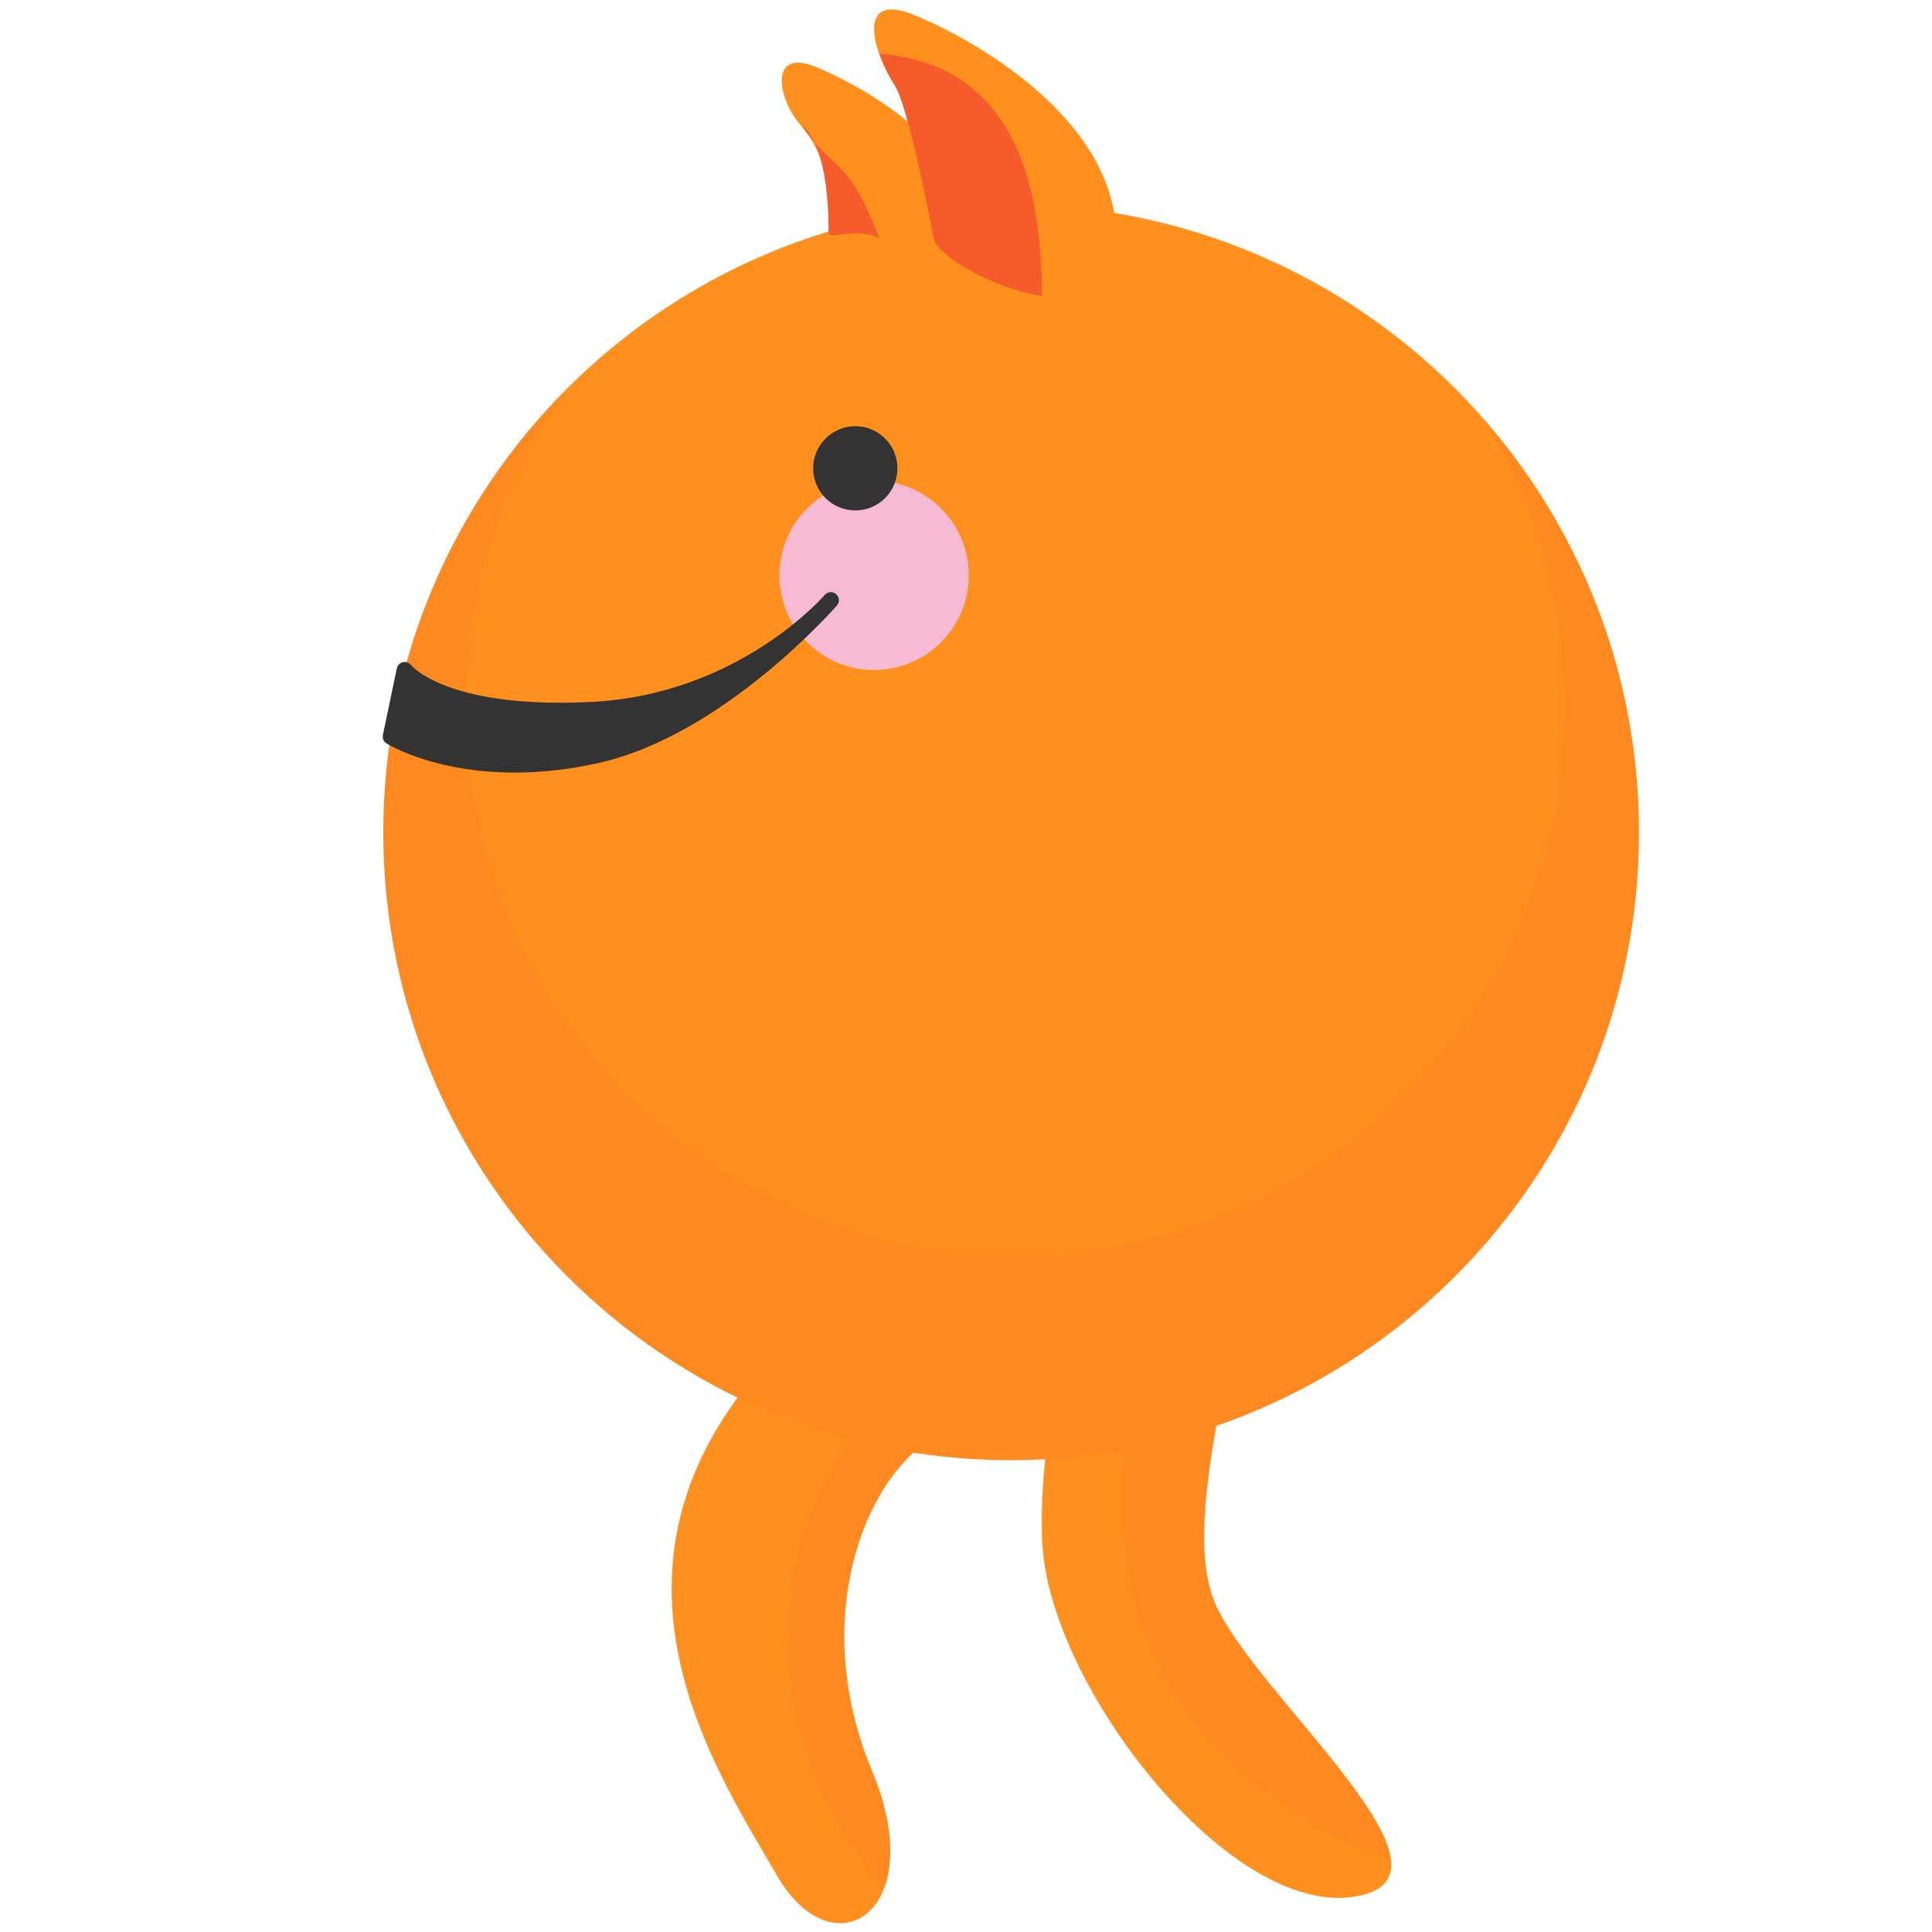
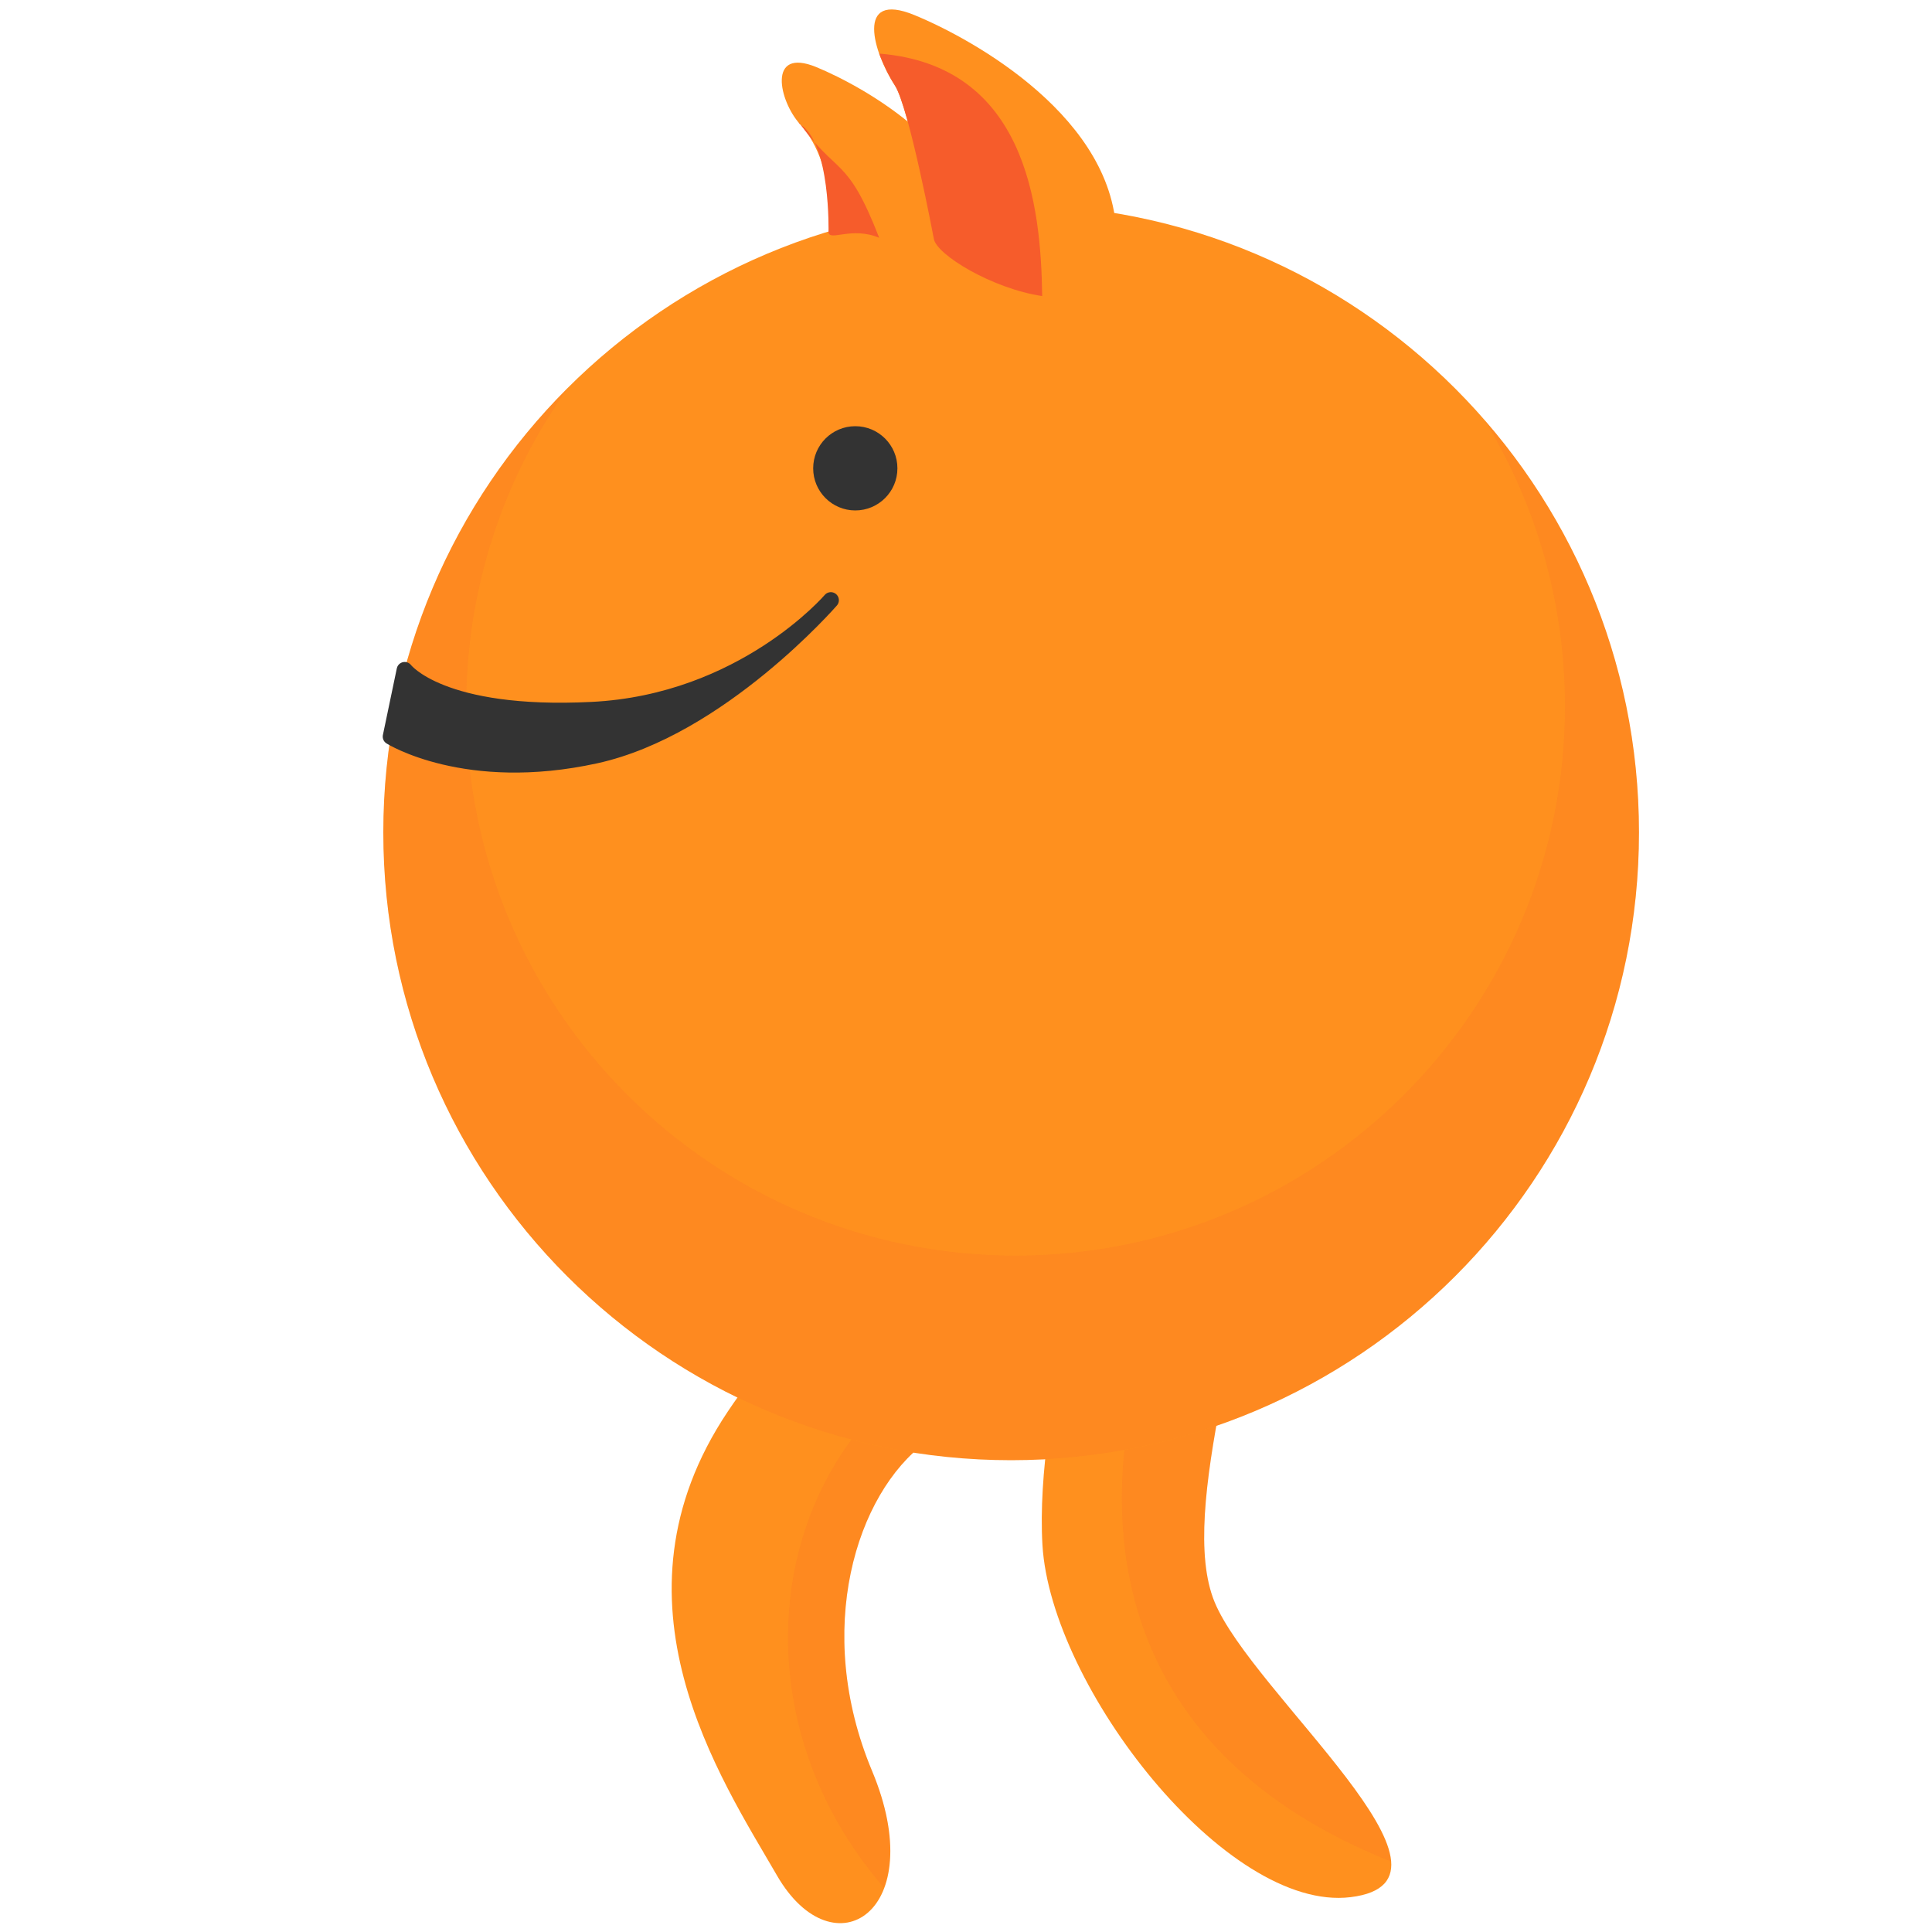
<svg xmlns="http://www.w3.org/2000/svg" version="1.1" id="Layer_1" x="0px" y="0px" width="30px" height="30px" viewBox="0 0 30 30" enable-background="new 0 0 30 30" xml:space="preserve">
  <g>
    <g>
      <path fill="#FF901E" d="M17.155,18.526c0,0-1.096,3.261-0.968,5.464c0.131,2.203,2.856,5.705,4.785,5.469    c2.062-0.252-1.532-3.163-2.114-4.587c-0.582-1.425,0.595-4.586,0.812-7.198C19.787,16.282,17.285,18.824,17.155,18.526z" />
      <path opacity="0.15" fill="#F65C2B" d="M21.595,28.903c-0.074-0.969-2.288-2.938-2.736-4.031    c-0.582-1.425,0.595-4.586,0.812-7.198c0.017-0.199-0.026-0.311-0.1-0.369C16.883,21.075,15.88,26.625,21.595,28.903z" />
    </g>
    <g>
      <path fill="#FF901E" d="M18.525,19.989c0,0-3.074,1.61-4.148,2.405c-1.079,0.794-1.752,2.913-0.837,5.102    c0.917,2.189-0.596,3.144-1.473,1.63c-0.876-1.515-2.731-4.27-0.769-7.203c1.959-2.933,4.484-3.196,4.888-3.186    C16.588,18.746,18.921,19.361,18.525,19.989z" />
      <path opacity="0.15" fill="#F65C2B" d="M13.723,29.309c0.154-0.41,0.146-1.027-0.183-1.813c-0.915-2.188-0.242-4.307,0.837-5.102    c0.702-0.52,2.255-1.385,3.25-1.924C12.664,20.11,10.584,25.667,13.723,29.309z" />
    </g>
    <circle fill="#FF901E" cx="15.701" cy="12.925" r="9.749" />
    <path opacity="0.15" fill="#F65C2B" d="M23.059,6.532c0.789,1.292,1.242,2.811,1.242,4.436c0,4.711-3.819,8.529-8.531,8.529   c-4.711,0-8.531-3.818-8.531-8.529c0-1.843,0.583-3.549,1.579-4.944c-1.77,1.765-2.865,4.205-2.865,6.901   c0,5.383,4.365,9.746,9.749,9.746c5.383,0,9.748-4.363,9.748-9.746C25.449,10.478,24.547,8.244,23.059,6.532z" />
    <path fill="#FF901E" d="M14.501,3.705c0,0-0.388-2.054-0.607-2.382c-0.329-0.499-0.627-1.472,0.305-1.089   c0.931,0.382,3.137,1.617,3.137,3.471C17.335,5.557,14.562,4.146,14.501,3.705z" />
    <path fill="#FF901E" d="M12.918,3.875c0,0,0.109-1.287-0.493-1.944c-0.33-0.361-0.514-1.202,0.249-0.89   c0.76,0.314,2.559,1.322,2.559,2.834S12.97,4.235,12.918,3.875z" />
-     <circle fill="#F6BAD3" cx="13.573" cy="8.934" r="1.47" />
    <circle fill="#333333" cx="13.281" cy="7.272" r="0.654" />
    <path fill="#333333" stroke="#333333" stroke-width="0.25" stroke-linecap="round" stroke-linejoin="round" stroke-miterlimit="10" d="   M6.284,10.404c0,0,0.556,0.738,2.908,0.62c2.351-0.117,3.709-1.704,3.709-1.704s-1.726,1.988-3.652,2.41   c-2.014,0.442-3.181-0.292-3.181-0.292L6.284,10.404z" />
    <path fill="#F65C2B" d="M13.653,0.832c0.063,0.172,0.15,0.351,0.24,0.491c0.22,0.328,0.607,2.382,0.607,2.382   c0.034,0.247,0.911,0.779,1.683,0.892C16.164,3.176,15.925,1.016,13.653,0.832z" />
    <path fill="#F65C2B" d="M12.399,1.888c0.01,0.013,0.011,0.034,0.025,0.042c0.477,0.296,0.441,1.679,0.441,1.679   c0.021,0.139,0.362-0.095,0.787,0.083C13.146,2.39,12.996,2.74,12.399,1.888z" />
  </g>
</svg>
